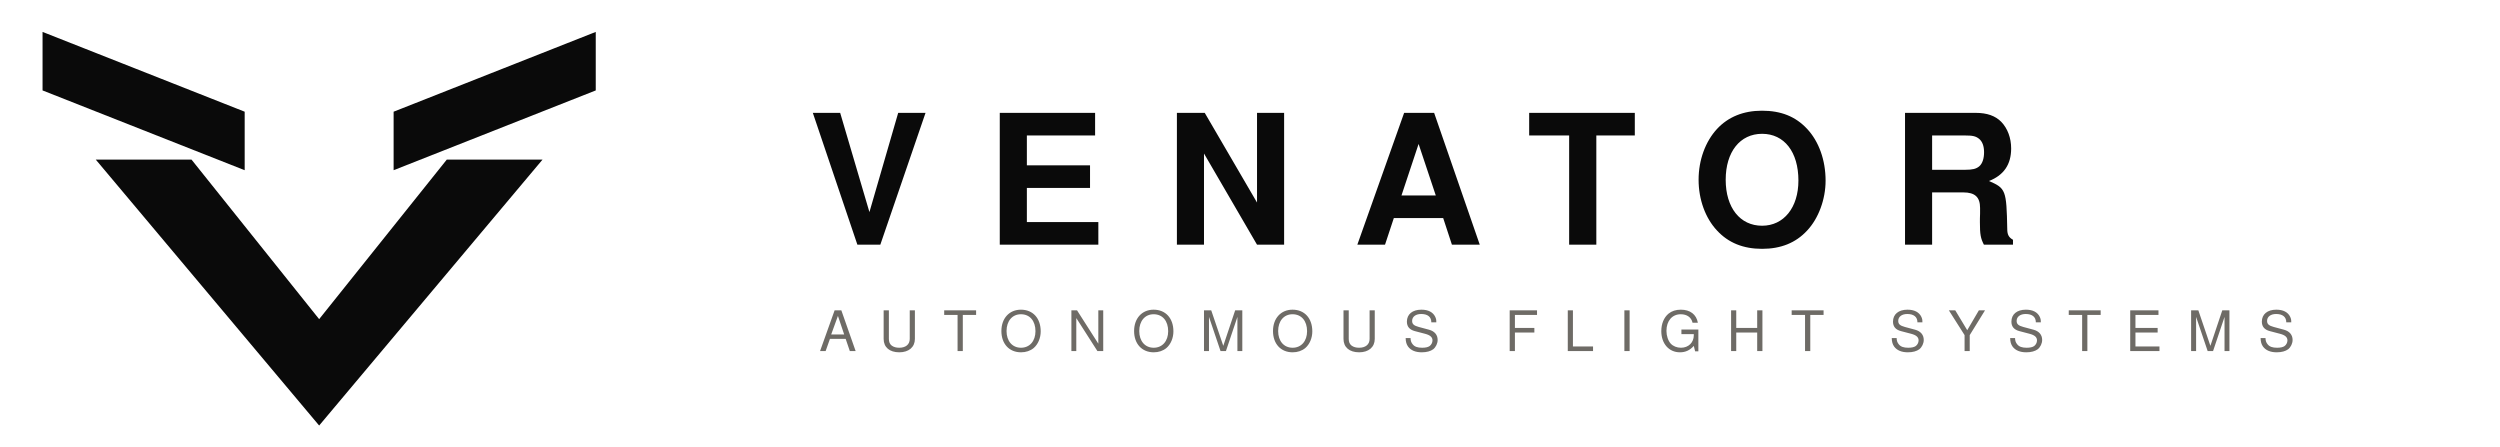
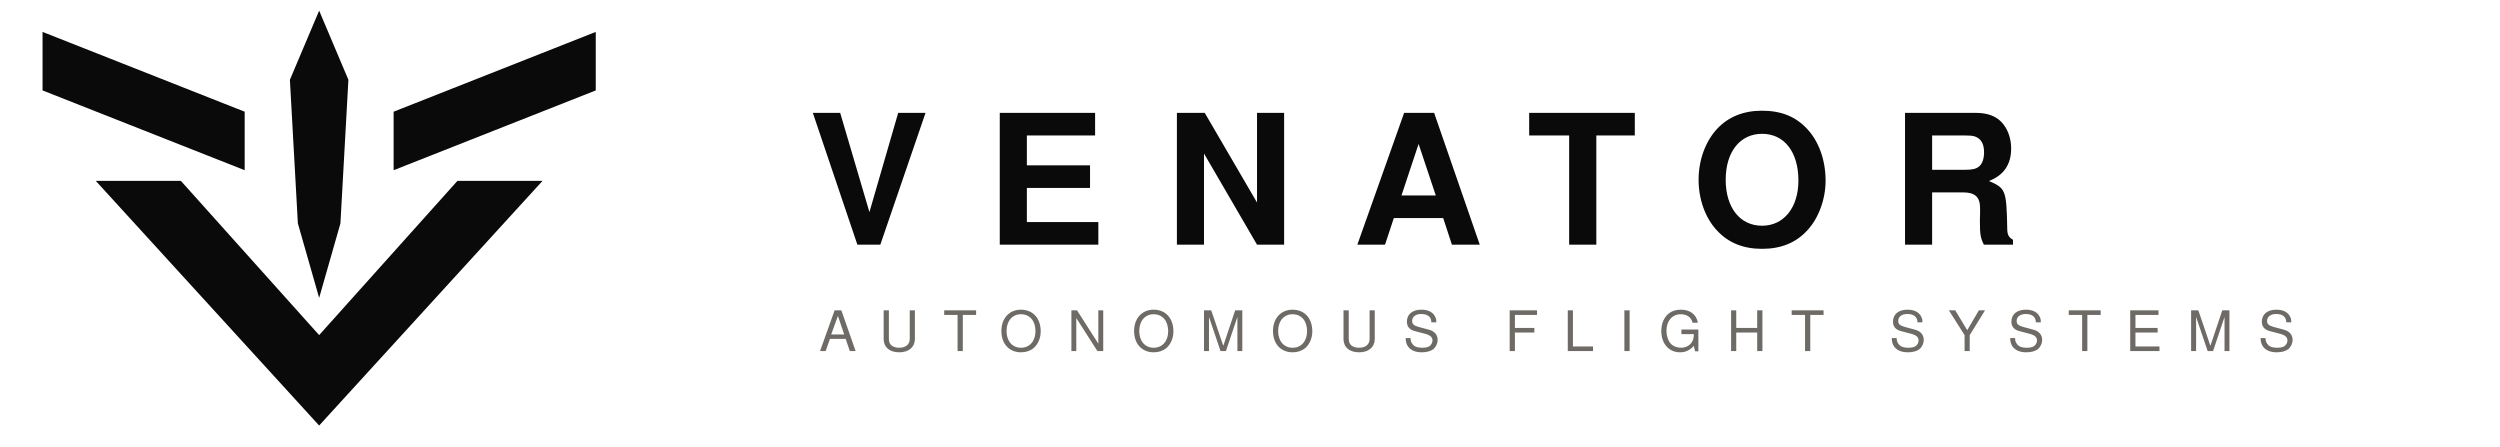
<svg xmlns="http://www.w3.org/2000/svg" viewBox="0 0 470 84" width="470" height="84" role="img" aria-label="Venator — autonomous flight systems">
  <g fill="#0A0A0A">
+     <path d="M60 2 65.5 15 64 42 60 56 56 42 54.5 15Z" />
    <path d="M8 6 46 21 46 32 8 17Z" />
    <path d="M112 6 74 21 74 32 112 17Z" />
-     <path d="M18 30 60 80 102 30 84 30 60 60 36 30Z" />
+     <path d="M18 34 60 80 102 34 86 34 60 63 34 34Z" />
  </g>
  <text x="152" y="46" fill="#0A0A0A" font-family="Helvetica Neue,Helvetica,Arial,sans-serif" font-size="34" font-weight="700" letter-spacing="11">VENATOR</text>
  <text x="154" y="66" fill="#6E6B66" font-family="Helvetica Neue,Helvetica,Arial,sans-serif" font-size="10.5" letter-spacing="4.6">AUTONOMOUS FLIGHT SYSTEMS</text>
</svg>
